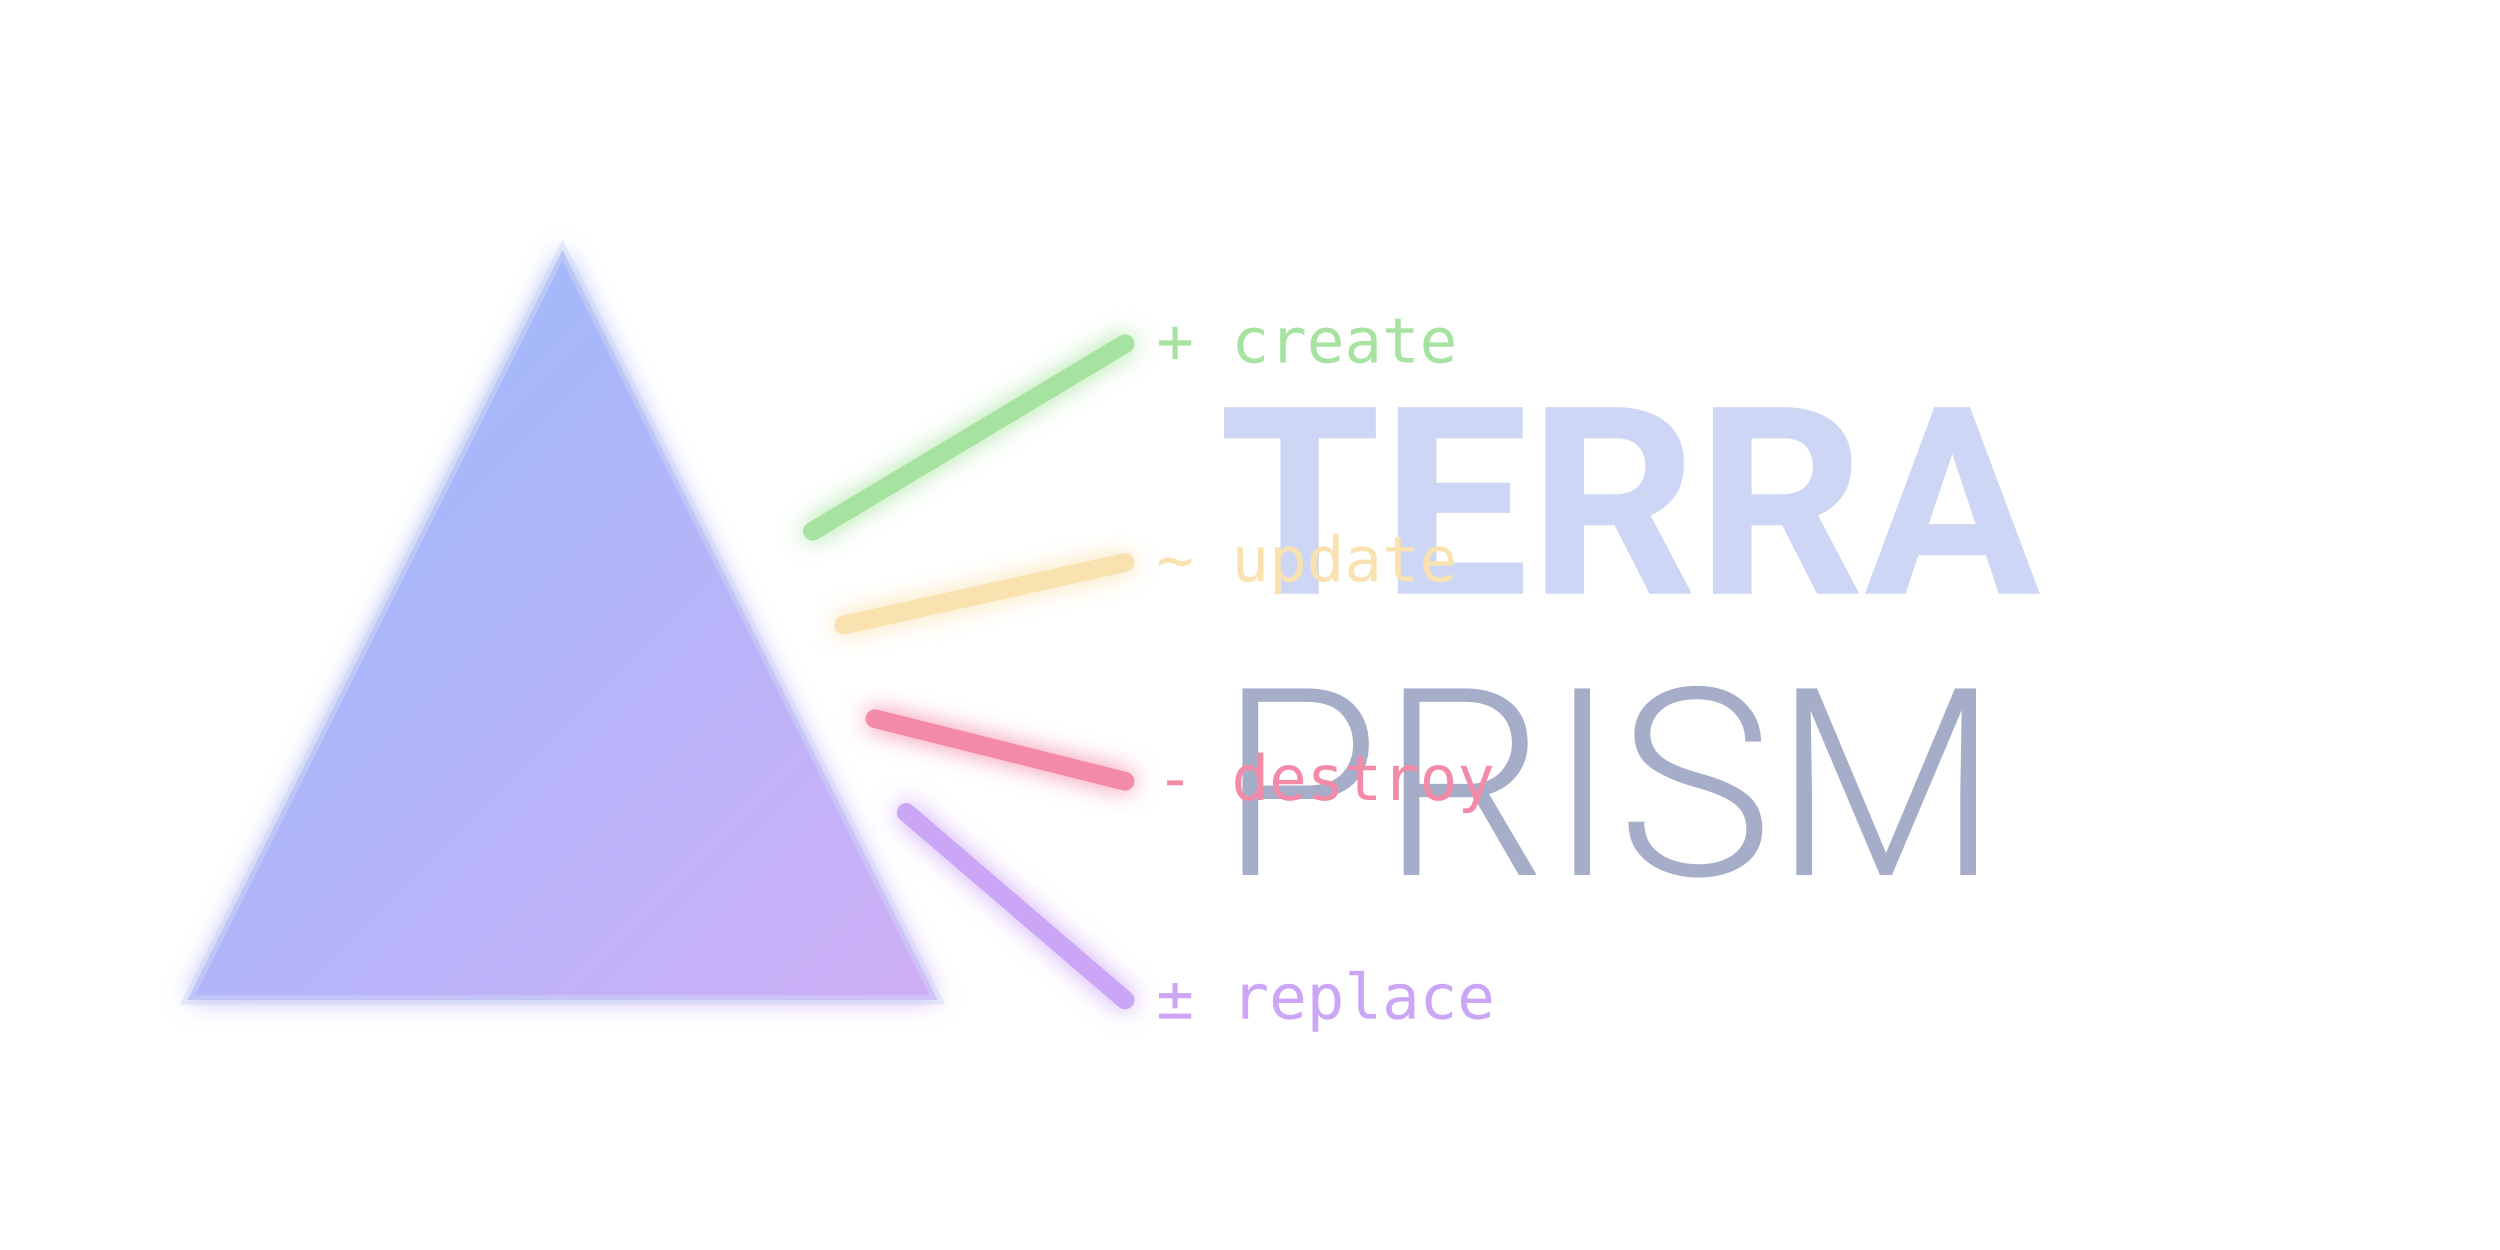
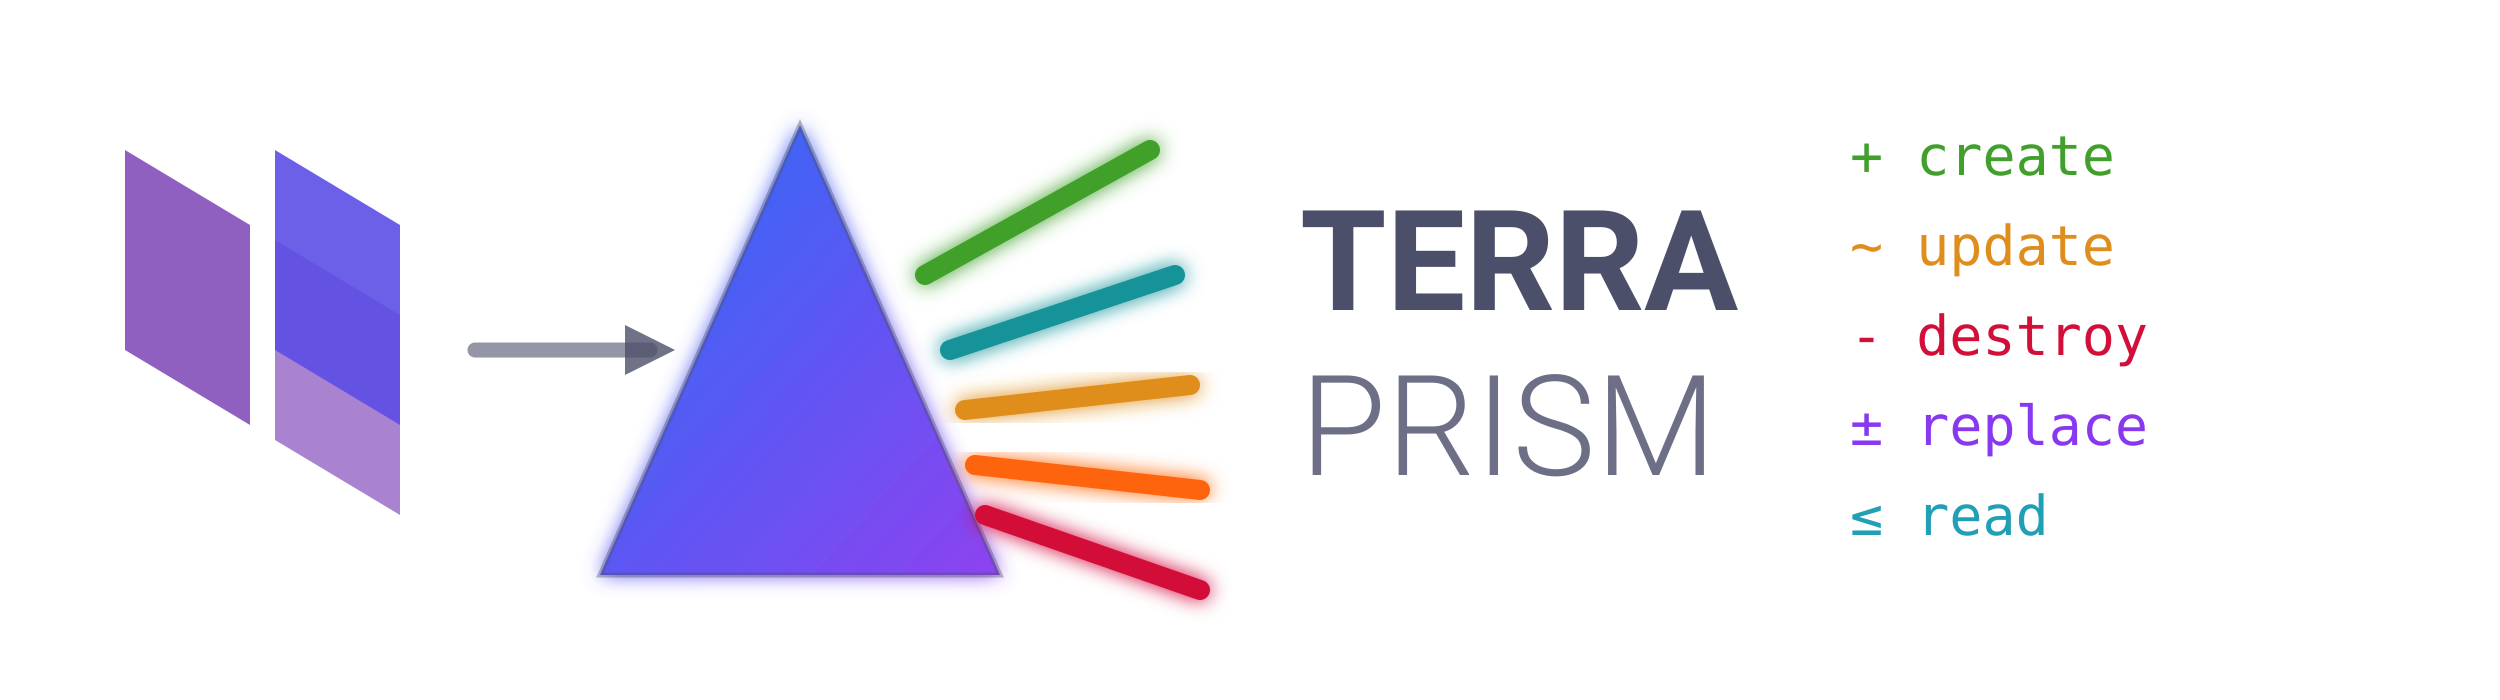
- <svg xmlns="http://www.w3.org/2000/svg" viewBox="0 0 400 200">
+ <svg xmlns="http://www.w3.org/2000/svg" viewBox="0 0 500 140">
  <defs>
    <linearGradient id="prismGradient" x1="0%" y1="0%" x2="100%" y2="100%">
-       <stop offset="0%" style="stop-color:#89b4fa;stop-opacity:1" />
-       <stop offset="100%" style="stop-color:#cba6f7;stop-opacity:1" />
-     </linearGradient>
-     <linearGradient id="whiteLight" x1="0%" y1="0%" x2="100%" y2="0%">
-       <stop offset="0%" style="stop-color:#cdd6f4;stop-opacity:0.3" />
-       <stop offset="100%" style="stop-color:#cdd6f4;stop-opacity:1" />
+       <stop offset="0%" style="stop-color:#1e66f5;stop-opacity:1" />
+       <stop offset="100%" style="stop-color:#8839ef;stop-opacity:1" />
    </linearGradient>
    <filter id="glow" x="-50%" y="-50%" width="200%" height="200%">
      <feGaussianBlur stdDeviation="2" result="coloredBlur" />
      <feMerge>
        <feMergeNode in="coloredBlur" />
        <feMergeNode in="SourceGraphic" />
      </feMerge>
    </filter>
  </defs>
-   <rect width="400" height="200" fill="none" />
-   <line x1="20" y1="100" x2="85" y2="100" stroke="url(#whiteLight)" stroke-width="4" stroke-linecap="round" />
-   <polygon points="90,40 150,160 30,160" fill="url(#prismGradient)" filter="url(#glow)" opacity="0.9" />
-   <polygon points="90,40 150,160 30,160" fill="none" stroke="#cdd6f4" stroke-width="1.5" opacity="0.5" />
-   <line x1="130" y1="85" x2="180" y2="55" stroke="#a6e3a1" stroke-width="3" stroke-linecap="round" filter="url(#glow)" />
-   <line x1="135" y1="100" x2="180" y2="90" stroke="#f9e2af" stroke-width="3" stroke-linecap="round" filter="url(#glow)" />
-   <line x1="140" y1="115" x2="180" y2="125" stroke="#f38ba8" stroke-width="3" stroke-linecap="round" filter="url(#glow)" />
-   <line x1="145" y1="130" x2="180" y2="160" stroke="#cba6f7" stroke-width="3" stroke-linecap="round" filter="url(#glow)" />
-   <text x="195" y="95" font-family="system-ui, -apple-system, 'Segoe UI', Roboto, sans-serif" font-size="42" font-weight="700" fill="#cdd6f4">
+   <rect width="500" height="140" fill="none" />
+   <g transform="translate(25, 30)">
+     <polygon points="0,0 25,15 25,55 0,40" fill="#844fba" opacity="0.9" />
+     <polygon points="30,18 55,33 55,73 30,58" fill="#844fba" opacity="0.7" />
+     <polygon points="30,0 55,15 55,15 30,0" fill="#844fba" opacity="0.5" />
+     <polygon points="30,0 55,15 55,55 30,40" fill="#5c4ee5" opacity="0.9" />
+   </g>
+   <line x1="95" y1="70" x2="130" y2="70" stroke="#4c4f69" stroke-width="3" stroke-linecap="round" opacity="0.6" />
+   <polygon points="125,65 135,70 125,75" fill="#4c4f69" opacity="0.8" />
+   <polygon points="160,25 200,115 120,115" fill="url(#prismGradient)" filter="url(#glow)" opacity="0.95" />
+   <polygon points="160,25 200,115 120,115" fill="none" stroke="#4c4f69" stroke-width="1" opacity="0.4" />
+   <line x1="185" y1="55" x2="230" y2="30" stroke="#40a02b" stroke-width="4" stroke-linecap="round" filter="url(#glow)" />
+   <line x1="190" y1="70" x2="235" y2="55" stroke="#179299" stroke-width="4" stroke-linecap="round" filter="url(#glow)" />
+   <line x1="193" y1="82" x2="238" y2="77" stroke="#df8e1d" stroke-width="4" stroke-linecap="round" filter="url(#glow)" />
+   <line x1="195" y1="93" x2="240" y2="98" stroke="#fe640b" stroke-width="4" stroke-linecap="round" filter="url(#glow)" />
+   <line x1="197" y1="103" x2="240" y2="118" stroke="#d20f39" stroke-width="4" stroke-linecap="round" filter="url(#glow)" />
+   <text x="260" y="62" font-family="system-ui, -apple-system, 'Segoe UI', Roboto, sans-serif" font-size="28" font-weight="700" fill="#4c4f69">
    TERRA
  </text>
-   <text x="195" y="140" font-family="system-ui, -apple-system, 'Segoe UI', Roboto, sans-serif" font-size="42" font-weight="300" fill="#a6adc8">
+   <text x="260" y="95" font-family="system-ui, -apple-system, 'Segoe UI', Roboto, sans-serif" font-size="28" font-weight="300" fill="#6c6f85">
    PRISM
  </text>
-   <text x="185" y="58" font-family="monospace" font-size="10" fill="#a6e3a1">+ create</text>
-   <text x="185" y="93" font-family="monospace" font-size="10" fill="#f9e2af">~ update</text>
-   <text x="185" y="128" font-family="monospace" font-size="10" fill="#f38ba8">- destroy</text>
-   <text x="185" y="163" font-family="monospace" font-size="10" fill="#cba6f7">± replace</text>
+   <g transform="translate(370, 35)" font-family="monospace" font-size="11">
+     <text x="0" y="0" fill="#40a02b">+ create</text>
+     <text x="0" y="18" fill="#df8e1d">~ update</text>
+     <text x="0" y="36" fill="#d20f39">- destroy</text>
+     <text x="0" y="54" fill="#8839ef">± replace</text>
+     <text x="0" y="72" fill="#209fb5">≤ read</text>
+   </g>
</svg>
